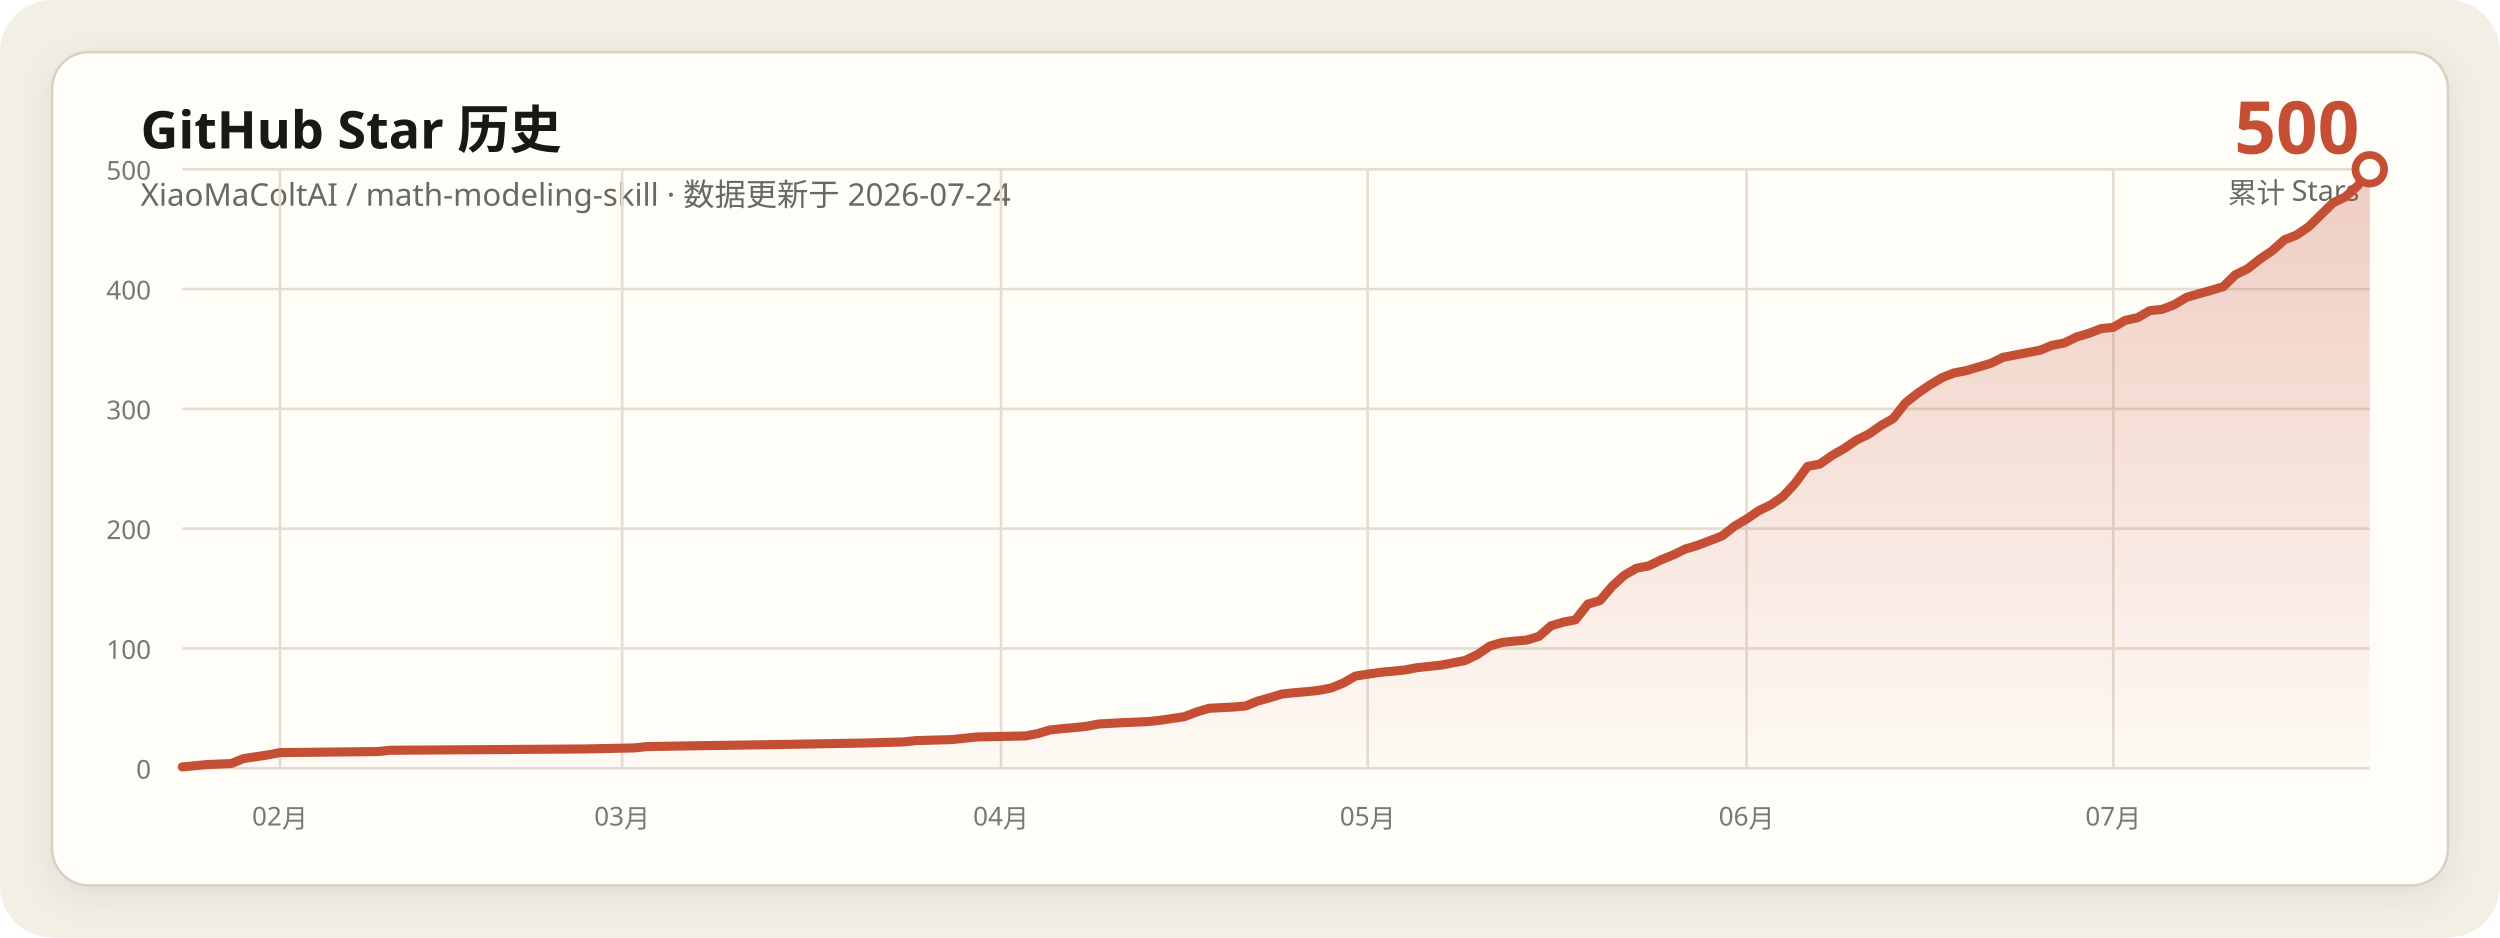
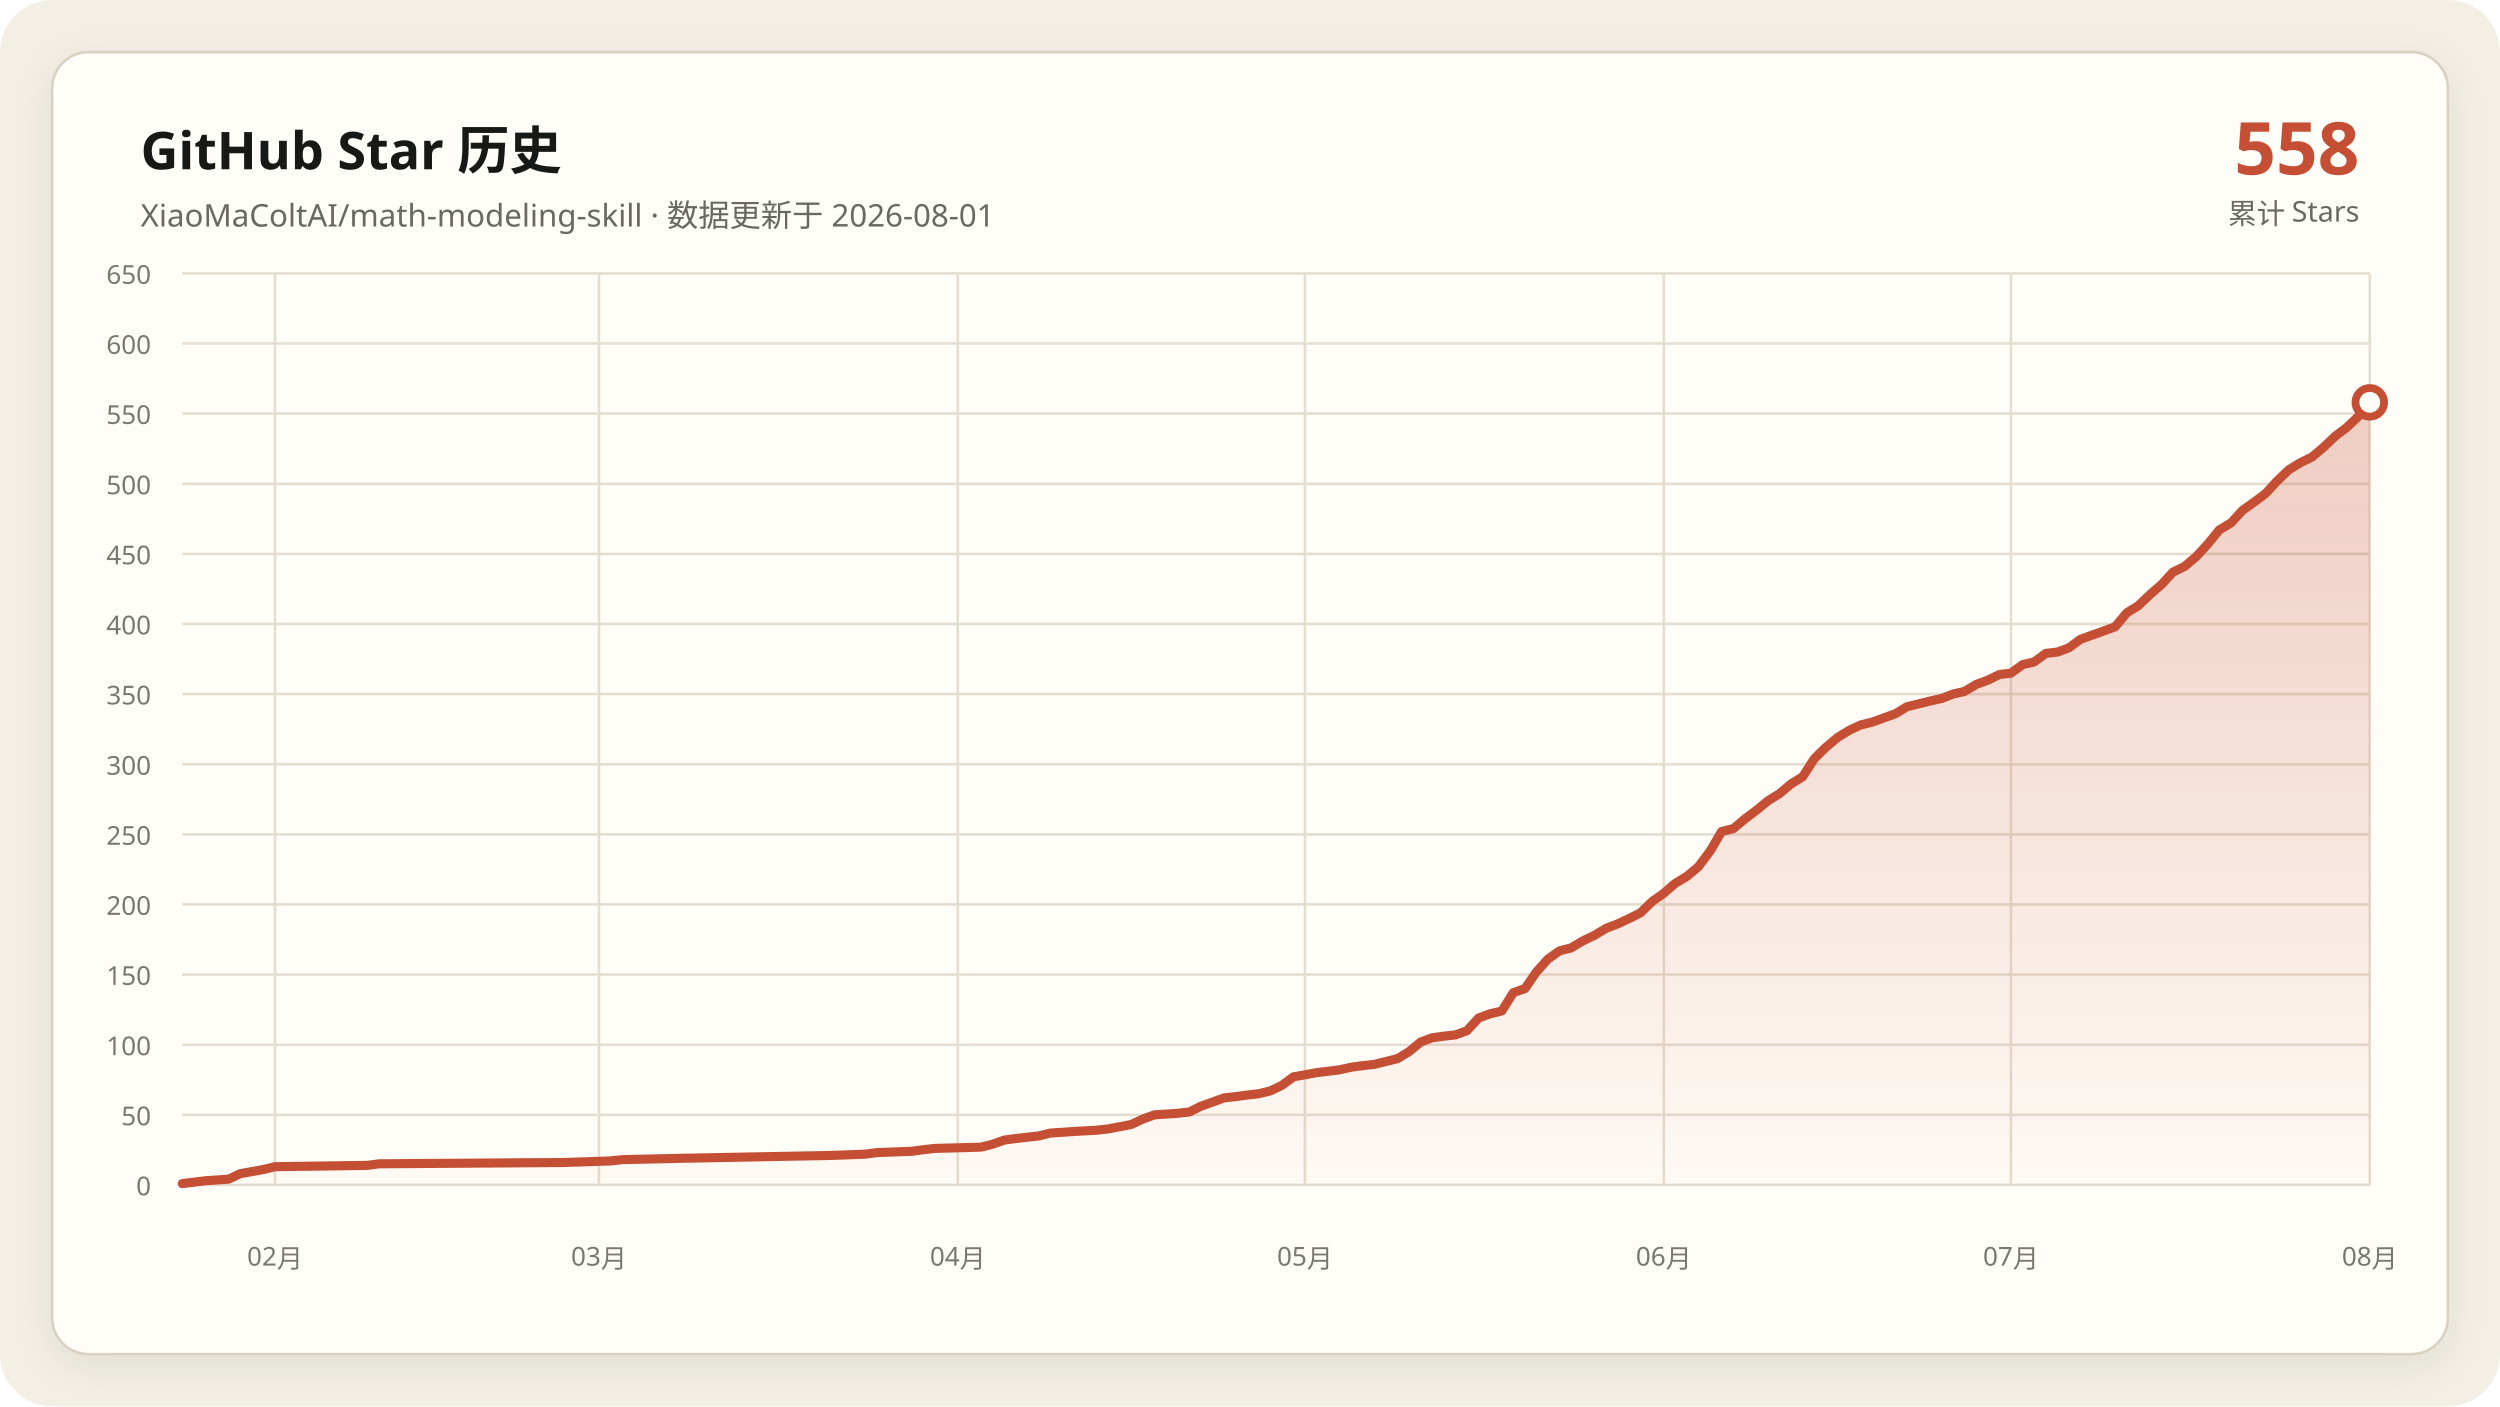
- <svg xmlns="http://www.w3.org/2000/svg" viewBox="0 0 960 360" role="img" aria-labelledby="title desc">
+ <svg xmlns="http://www.w3.org/2000/svg" data-y-max="650" viewBox="0 0 960 540" role="img" aria-labelledby="title desc">
  <defs>
    <linearGradient id="area" x1="0" y1="0" x2="0" y2="1">
      <stop offset="0" stop-color="#c54f35" stop-opacity=".28" />
      <stop offset="1" stop-color="#c54f35" stop-opacity=".02" />
    </linearGradient>
    <filter id="shadow" x="-10%" y="-10%" width="120%" height="120%">
      <feDropShadow dx="0" dy="4" stdDeviation="7" flood-color="#171917" flood-opacity=".08" />
    </filter>
  </defs>
-   <rect width="960" height="360" rx="20" fill="#f3efe5" />
-   <rect x="20" y="20" width="920" height="320" rx="14" fill="#fffdf8" stroke="#d8d0c0" filter="url(#shadow)" />
+   <rect width="960" height="540" rx="20" fill="#f3efe5" />
+   <rect x="20" y="20" width="920" height="500" rx="14" fill="#fffdf8" stroke="#d8d0c0" filter="url(#shadow)" />
  <g font-family="Segoe UI, Microsoft YaHei, sans-serif">
-     <text x="54" y="57" fill="#171917" font-size="20" font-weight="700">GitHub Star 历史</text>
-     <text x="54" y="79" fill="#686961" font-size="12">XiaoMaColtAI / math-modeling-skill · 数据更新于 2026-07-24</text>
-     <text x="906" y="59" fill="#c54f35" font-size="28" font-weight="750" text-anchor="end">500</text>
-     <text x="906" y="78" fill="#686961" font-size="11" text-anchor="end">累计 Stars</text>
-     <g stroke="#e4ddd0" stroke-width="1">
-       <path d="M70 295H910" />
-       <path d="M70 249H910" />
-       <path d="M70 203H910" />
-       <path d="M70 157H910" />
-       <path d="M70 111H910" />
-       <path d="M70 65H910" />
-       <path d="M107.5 65V295" />
-       <path d="M238.9 65V295" />
-       <path d="M384.4 65V295" />
-       <path d="M525.2 65V295" />
-       <path d="M670.7 65V295" />
-       <path d="M811.5 65V295" />
+     <text x="54" y="65" fill="#171917" font-size="20" font-weight="700">GitHub Star 历史</text>
+     <text x="54" y="87" fill="#686961" font-size="12">XiaoMaColtAI/math-modeling-skill · 数据更新于 2026-08-01</text>
+     <text x="906" y="67" fill="#c54f35" font-size="28" font-weight="750" text-anchor="end">558</text>
+     <text x="906" y="86" fill="#686961" font-size="11" text-anchor="end">累计 Stars</text>
+     <g fill="#77786f" font-size="10">
+       <path d="M70 455.0H910" fill="none" stroke="#e4ddd0" stroke-width="1" />
+       <text data-y-tick="true" x="58" y="459.0" text-anchor="end">0</text>
+       <path d="M70 428.1H910" fill="none" stroke="#e4ddd0" stroke-width="1" />
+       <text data-y-tick="true" x="58" y="432.1" text-anchor="end">50</text>
+       <path d="M70 401.2H910" fill="none" stroke="#e4ddd0" stroke-width="1" />
+       <text data-y-tick="true" x="58" y="405.2" text-anchor="end">100</text>
+       <path d="M70 374.2H910" fill="none" stroke="#e4ddd0" stroke-width="1" />
+       <text data-y-tick="true" x="58" y="378.2" text-anchor="end">150</text>
+       <path d="M70 347.3H910" fill="none" stroke="#e4ddd0" stroke-width="1" />
+       <text data-y-tick="true" x="58" y="351.3" text-anchor="end">200</text>
+       <path d="M70 320.4H910" fill="none" stroke="#e4ddd0" stroke-width="1" />
+       <text data-y-tick="true" x="58" y="324.4" text-anchor="end">250</text>
+       <path d="M70 293.5H910" fill="none" stroke="#e4ddd0" stroke-width="1" />
+       <text data-y-tick="true" x="58" y="297.5" text-anchor="end">300</text>
+       <path d="M70 266.5H910" fill="none" stroke="#e4ddd0" stroke-width="1" />
+       <text data-y-tick="true" x="58" y="270.5" text-anchor="end">350</text>
+       <path d="M70 239.6H910" fill="none" stroke="#e4ddd0" stroke-width="1" />
+       <text data-y-tick="true" x="58" y="243.6" text-anchor="end">400</text>
+       <path d="M70 212.7H910" fill="none" stroke="#e4ddd0" stroke-width="1" />
+       <text data-y-tick="true" x="58" y="216.7" text-anchor="end">450</text>
+       <path d="M70 185.8H910" fill="none" stroke="#e4ddd0" stroke-width="1" />
+       <text data-y-tick="true" x="58" y="189.8" text-anchor="end">500</text>
+       <path d="M70 158.8H910" fill="none" stroke="#e4ddd0" stroke-width="1" />
+       <text data-y-tick="true" x="58" y="162.8" text-anchor="end">550</text>
+       <path d="M70 131.9H910" fill="none" stroke="#e4ddd0" stroke-width="1" />
+       <text data-y-tick="true" x="58" y="135.9" text-anchor="end">600</text>
+       <path d="M70 105.0H910" fill="none" stroke="#e4ddd0" stroke-width="1" />
+       <text data-y-tick="true" x="58" y="109.0" text-anchor="end">650</text>
+       <path d="M105.6 105V455" fill="none" stroke="#e4ddd0" stroke-width="1" />
+       <text x="105.6" y="486" text-anchor="middle">02月</text>
+       <path d="M230.0 105V455" fill="none" stroke="#e4ddd0" stroke-width="1" />
+       <text x="230.0" y="486" text-anchor="middle">03月</text>
+       <path d="M367.8 105V455" fill="none" stroke="#e4ddd0" stroke-width="1" />
+       <text x="367.8" y="486" text-anchor="middle">04月</text>
+       <path d="M501.1 105V455" fill="none" stroke="#e4ddd0" stroke-width="1" />
+       <text x="501.1" y="486" text-anchor="middle">05月</text>
+       <path d="M638.9 105V455" fill="none" stroke="#e4ddd0" stroke-width="1" />
+       <text x="638.9" y="486" text-anchor="middle">06月</text>
+       <path d="M772.2 105V455" fill="none" stroke="#e4ddd0" stroke-width="1" />
+       <text x="772.2" y="486" text-anchor="middle">07月</text>
+       <path d="M910.0 105V455" fill="none" stroke="#e4ddd0" stroke-width="1" />
+       <text x="910.0" y="486" text-anchor="middle">08月</text>
    </g>
-     <g fill="#77786f" font-size="10">
-       <text x="58" y="299" text-anchor="end">0</text>
-       <text x="58" y="253" text-anchor="end">100</text>
-       <text x="58" y="207" text-anchor="end">200</text>
-       <text x="58" y="161" text-anchor="end">300</text>
-       <text x="58" y="115" text-anchor="end">400</text>
-       <text x="58" y="69" text-anchor="end">500</text>
-       <text x="107.5" y="317" text-anchor="middle">02月</text>
-       <text x="238.9" y="317" text-anchor="middle">03月</text>
-       <text x="384.4" y="317" text-anchor="middle">04月</text>
-       <text x="525.2" y="317" text-anchor="middle">05月</text>
-       <text x="670.7" y="317" text-anchor="middle">06月</text>
-       <text x="811.5" y="317" text-anchor="middle">07月</text>
-     </g>
-     <polygon fill="url(#area)" points="70,295 70.0,294.5 79.4,293.6 88.8,293.2 93.5,291.3 102.8,289.9 107.5,289.0 145.1,288.6 149.8,288.1 224.9,287.6 243.6,287.2 248.3,286.7 271.8,286.3 304.6,285.8 332.8,285.3 346.9,284.9 351.6,284.4 365.6,284.0 370.3,283.5 375.0,283.0 393.8,282.6 398.5,281.7 403.2,280.3 407.9,279.8 412.6,279.4 417.3,278.9 422.0,278.0 431.3,277.5 440.7,277.1 445.4,276.6 454.8,275.2 459.5,273.4 464.2,272.0 473.6,271.5 478.3,271.1 483.0,269.2 487.7,267.9 492.3,266.5 497.0,266.0 501.7,265.6 506.4,265.1 511.1,264.2 515.8,262.3 520.5,259.6 529.9,258.2 539.3,257.3 544.0,256.4 548.7,255.9 553.4,255.4 562.7,253.6 567.4,251.3 572.1,248.1 576.8,246.7 581.5,246.2 586.2,245.8 590.9,244.4 595.6,240.3 600.3,238.9 605.0,238.0 609.7,232.0 614.4,230.6 619.1,225.1 623.7,220.9 628.4,218.2 633.1,217.3 637.8,215.0 642.5,213.1 647.2,210.8 651.9,209.4 656.6,207.6 661.3,205.8 666.0,202.1 670.7,199.3 675.4,196.1 680.1,193.8 684.7,190.6 689.4,185.5 694.1,179.1 698.8,178.2 703.5,174.9 708.2,172.2 712.9,169.0 717.6,166.7 722.3,163.4 727.0,160.7 731.7,154.7 736.4,151.0 741.1,147.8 745.8,145.0 750.4,143.2 755.1,142.3 759.8,140.9 764.5,139.5 769.2,137.2 773.9,136.3 778.6,135.4 783.3,134.5 788.0,132.6 792.7,131.7 797.4,129.4 802.1,128.0 806.8,126.2 811.5,125.7 816.1,123.0 820.8,122.0 825.5,119.3 830.2,118.8 834.9,117.0 839.6,114.2 844.3,112.8 849.0,111.5 853.7,110.1 858.4,105.5 863.1,103.2 867.8,99.5 872.5,96.3 877.2,92.1 881.8,90.3 886.5,87.1 891.2,82.5 895.9,77.9 900.6,75.6 905.3,71.4 910.0,65.0 910,295" />
-     <polyline fill="none" stroke="#c54f35" stroke-width="3.5" stroke-linecap="round" stroke-linejoin="round" points="70.0,294.5 79.4,293.6 88.8,293.2 93.5,291.3 102.8,289.9 107.5,289.0 145.1,288.6 149.8,288.1 224.9,287.6 243.6,287.2 248.3,286.7 271.8,286.3 304.6,285.8 332.8,285.3 346.9,284.9 351.6,284.4 365.6,284.0 370.3,283.5 375.0,283.0 393.8,282.6 398.5,281.7 403.2,280.3 407.9,279.8 412.6,279.4 417.3,278.9 422.0,278.0 431.3,277.5 440.7,277.1 445.4,276.6 454.8,275.2 459.5,273.4 464.2,272.0 473.6,271.5 478.3,271.1 483.0,269.2 487.7,267.9 492.3,266.5 497.0,266.0 501.7,265.6 506.4,265.1 511.1,264.2 515.8,262.3 520.5,259.6 529.9,258.2 539.3,257.3 544.0,256.4 548.7,255.9 553.4,255.4 562.7,253.6 567.4,251.3 572.1,248.1 576.8,246.7 581.5,246.2 586.2,245.8 590.9,244.4 595.6,240.3 600.3,238.9 605.0,238.0 609.7,232.0 614.4,230.6 619.1,225.1 623.7,220.9 628.4,218.2 633.1,217.3 637.8,215.0 642.5,213.1 647.2,210.8 651.9,209.4 656.6,207.6 661.3,205.8 666.0,202.1 670.7,199.3 675.4,196.1 680.1,193.8 684.7,190.6 689.4,185.5 694.1,179.1 698.8,178.2 703.5,174.9 708.2,172.2 712.9,169.0 717.6,166.7 722.3,163.4 727.0,160.7 731.7,154.7 736.4,151.0 741.1,147.8 745.8,145.0 750.4,143.2 755.1,142.3 759.8,140.9 764.5,139.5 769.2,137.2 773.9,136.3 778.6,135.4 783.3,134.5 788.0,132.6 792.7,131.7 797.4,129.4 802.1,128.0 806.8,126.2 811.5,125.7 816.1,123.0 820.8,122.0 825.5,119.3 830.2,118.8 834.9,117.0 839.6,114.2 844.3,112.8 849.0,111.5 853.7,110.1 858.4,105.5 863.1,103.2 867.8,99.5 872.5,96.3 877.2,92.1 881.8,90.3 886.5,87.1 891.2,82.5 895.9,77.9 900.6,75.6 905.3,71.4 910.0,65.0" />
-     <circle cx="910" cy="65.0" r="5.5" fill="#fffdf8" stroke="#c54f35" stroke-width="3" />
+     <polygon fill="url(#area)" points="70.0,455 70.0,454.5 78.9,453.4 87.8,452.8 92.2,450.7 101.1,449.1 105.6,448.0 141.1,447.5 145.6,446.9 216.7,446.4 234.4,445.8 238.9,445.3 261.1,444.8 292.2,444.2 318.9,443.7 332.2,443.2 336.7,442.6 350.0,442.1 354.4,441.5 358.9,441.0 376.7,440.5 381.1,439.4 385.6,437.8 390.0,437.2 394.4,436.7 398.9,436.2 403.3,435.1 412.2,434.5 421.1,434.0 425.6,433.5 434.4,431.8 438.9,429.7 443.3,428.1 452.2,427.5 456.7,427.0 461.1,424.8 465.6,423.2 470.0,421.6 474.4,421.1 478.9,420.5 483.3,420.0 487.8,418.9 492.2,416.8 496.7,413.5 505.6,411.9 514.4,410.8 518.9,409.8 523.3,409.2 527.8,408.7 536.7,406.5 541.1,403.8 545.6,400.1 550.0,398.5 554.4,397.9 558.9,397.4 563.3,395.8 567.8,390.9 572.2,389.3 576.7,388.2 581.1,381.2 585.6,379.6 590.0,373.2 594.4,368.3 598.9,365.1 603.3,364.0 607.8,361.3 612.2,359.2 616.7,356.5 621.1,354.8 625.6,352.7 630.0,350.5 634.4,346.2 638.9,343.0 643.3,339.2 647.8,336.5 652.2,332.8 656.7,326.8 661.1,319.3 665.6,318.2 670.0,314.5 674.4,311.2 678.9,307.5 683.3,304.8 687.8,301.0 692.2,298.3 696.7,291.3 701.1,287.0 705.6,283.2 710.0,280.5 714.4,278.4 718.9,277.3 723.3,275.7 727.8,274.1 732.2,271.4 736.7,270.3 741.1,269.2 745.6,268.2 750.0,266.5 754.4,265.5 758.9,262.8 763.3,261.2 767.8,259.0 772.2,258.5 776.7,255.2 781.1,254.2 785.6,250.9 790.0,250.4 794.4,248.8 798.9,245.5 803.3,243.9 807.8,242.3 812.2,240.7 816.7,235.3 821.1,232.6 825.6,228.3 830.0,224.5 834.4,219.7 838.9,217.5 843.3,213.8 847.8,208.9 852.2,203.5 856.7,200.8 861.1,196.0 865.6,192.8 870.0,189.5 874.4,184.7 878.9,180.4 883.3,177.7 887.8,175.5 892.2,171.8 896.7,167.5 901.1,164.2 905.6,159.9 910.0,154.5 910.0,455" />
+     <polyline fill="none" stroke="#c54f35" stroke-width="3.5" stroke-linecap="round" stroke-linejoin="round" points="70.0,454.5 78.9,453.4 87.8,452.8 92.2,450.7 101.1,449.1 105.6,448.0 141.1,447.5 145.6,446.9 216.7,446.4 234.4,445.8 238.9,445.3 261.1,444.8 292.2,444.2 318.9,443.7 332.2,443.2 336.7,442.6 350.0,442.1 354.4,441.5 358.9,441.0 376.7,440.5 381.1,439.4 385.6,437.8 390.0,437.2 394.4,436.7 398.9,436.2 403.3,435.1 412.2,434.5 421.1,434.0 425.6,433.5 434.4,431.8 438.9,429.7 443.3,428.1 452.2,427.5 456.7,427.0 461.1,424.8 465.6,423.2 470.0,421.6 474.4,421.1 478.9,420.5 483.3,420.0 487.8,418.9 492.2,416.8 496.7,413.5 505.6,411.9 514.4,410.8 518.9,409.8 523.3,409.2 527.8,408.7 536.7,406.5 541.1,403.8 545.6,400.1 550.0,398.5 554.4,397.9 558.9,397.4 563.3,395.8 567.8,390.9 572.2,389.3 576.7,388.2 581.1,381.2 585.6,379.6 590.0,373.2 594.4,368.3 598.9,365.1 603.3,364.0 607.8,361.3 612.2,359.2 616.7,356.5 621.1,354.8 625.6,352.7 630.0,350.5 634.4,346.2 638.9,343.0 643.3,339.2 647.8,336.5 652.2,332.8 656.7,326.8 661.1,319.3 665.6,318.2 670.0,314.5 674.4,311.2 678.9,307.5 683.3,304.8 687.8,301.0 692.2,298.3 696.7,291.3 701.1,287.0 705.6,283.2 710.0,280.5 714.4,278.4 718.9,277.3 723.3,275.7 727.8,274.1 732.2,271.4 736.7,270.3 741.1,269.2 745.6,268.2 750.0,266.5 754.4,265.5 758.9,262.8 763.3,261.2 767.8,259.0 772.2,258.5 776.7,255.2 781.1,254.2 785.6,250.9 790.0,250.4 794.4,248.8 798.9,245.5 803.3,243.9 807.8,242.3 812.2,240.7 816.7,235.3 821.1,232.6 825.6,228.3 830.0,224.5 834.4,219.7 838.9,217.5 843.3,213.8 847.8,208.9 852.2,203.5 856.7,200.8 861.1,196.0 865.6,192.8 870.0,189.5 874.4,184.7 878.9,180.4 883.3,177.7 887.8,175.5 892.2,171.8 896.7,167.5 901.1,164.2 905.6,159.9 910.0,154.5" />
+     <circle cx="910.0" cy="154.5" r="5.5" fill="#fffdf8" stroke="#c54f35" stroke-width="3" />
  </g>
</svg>
